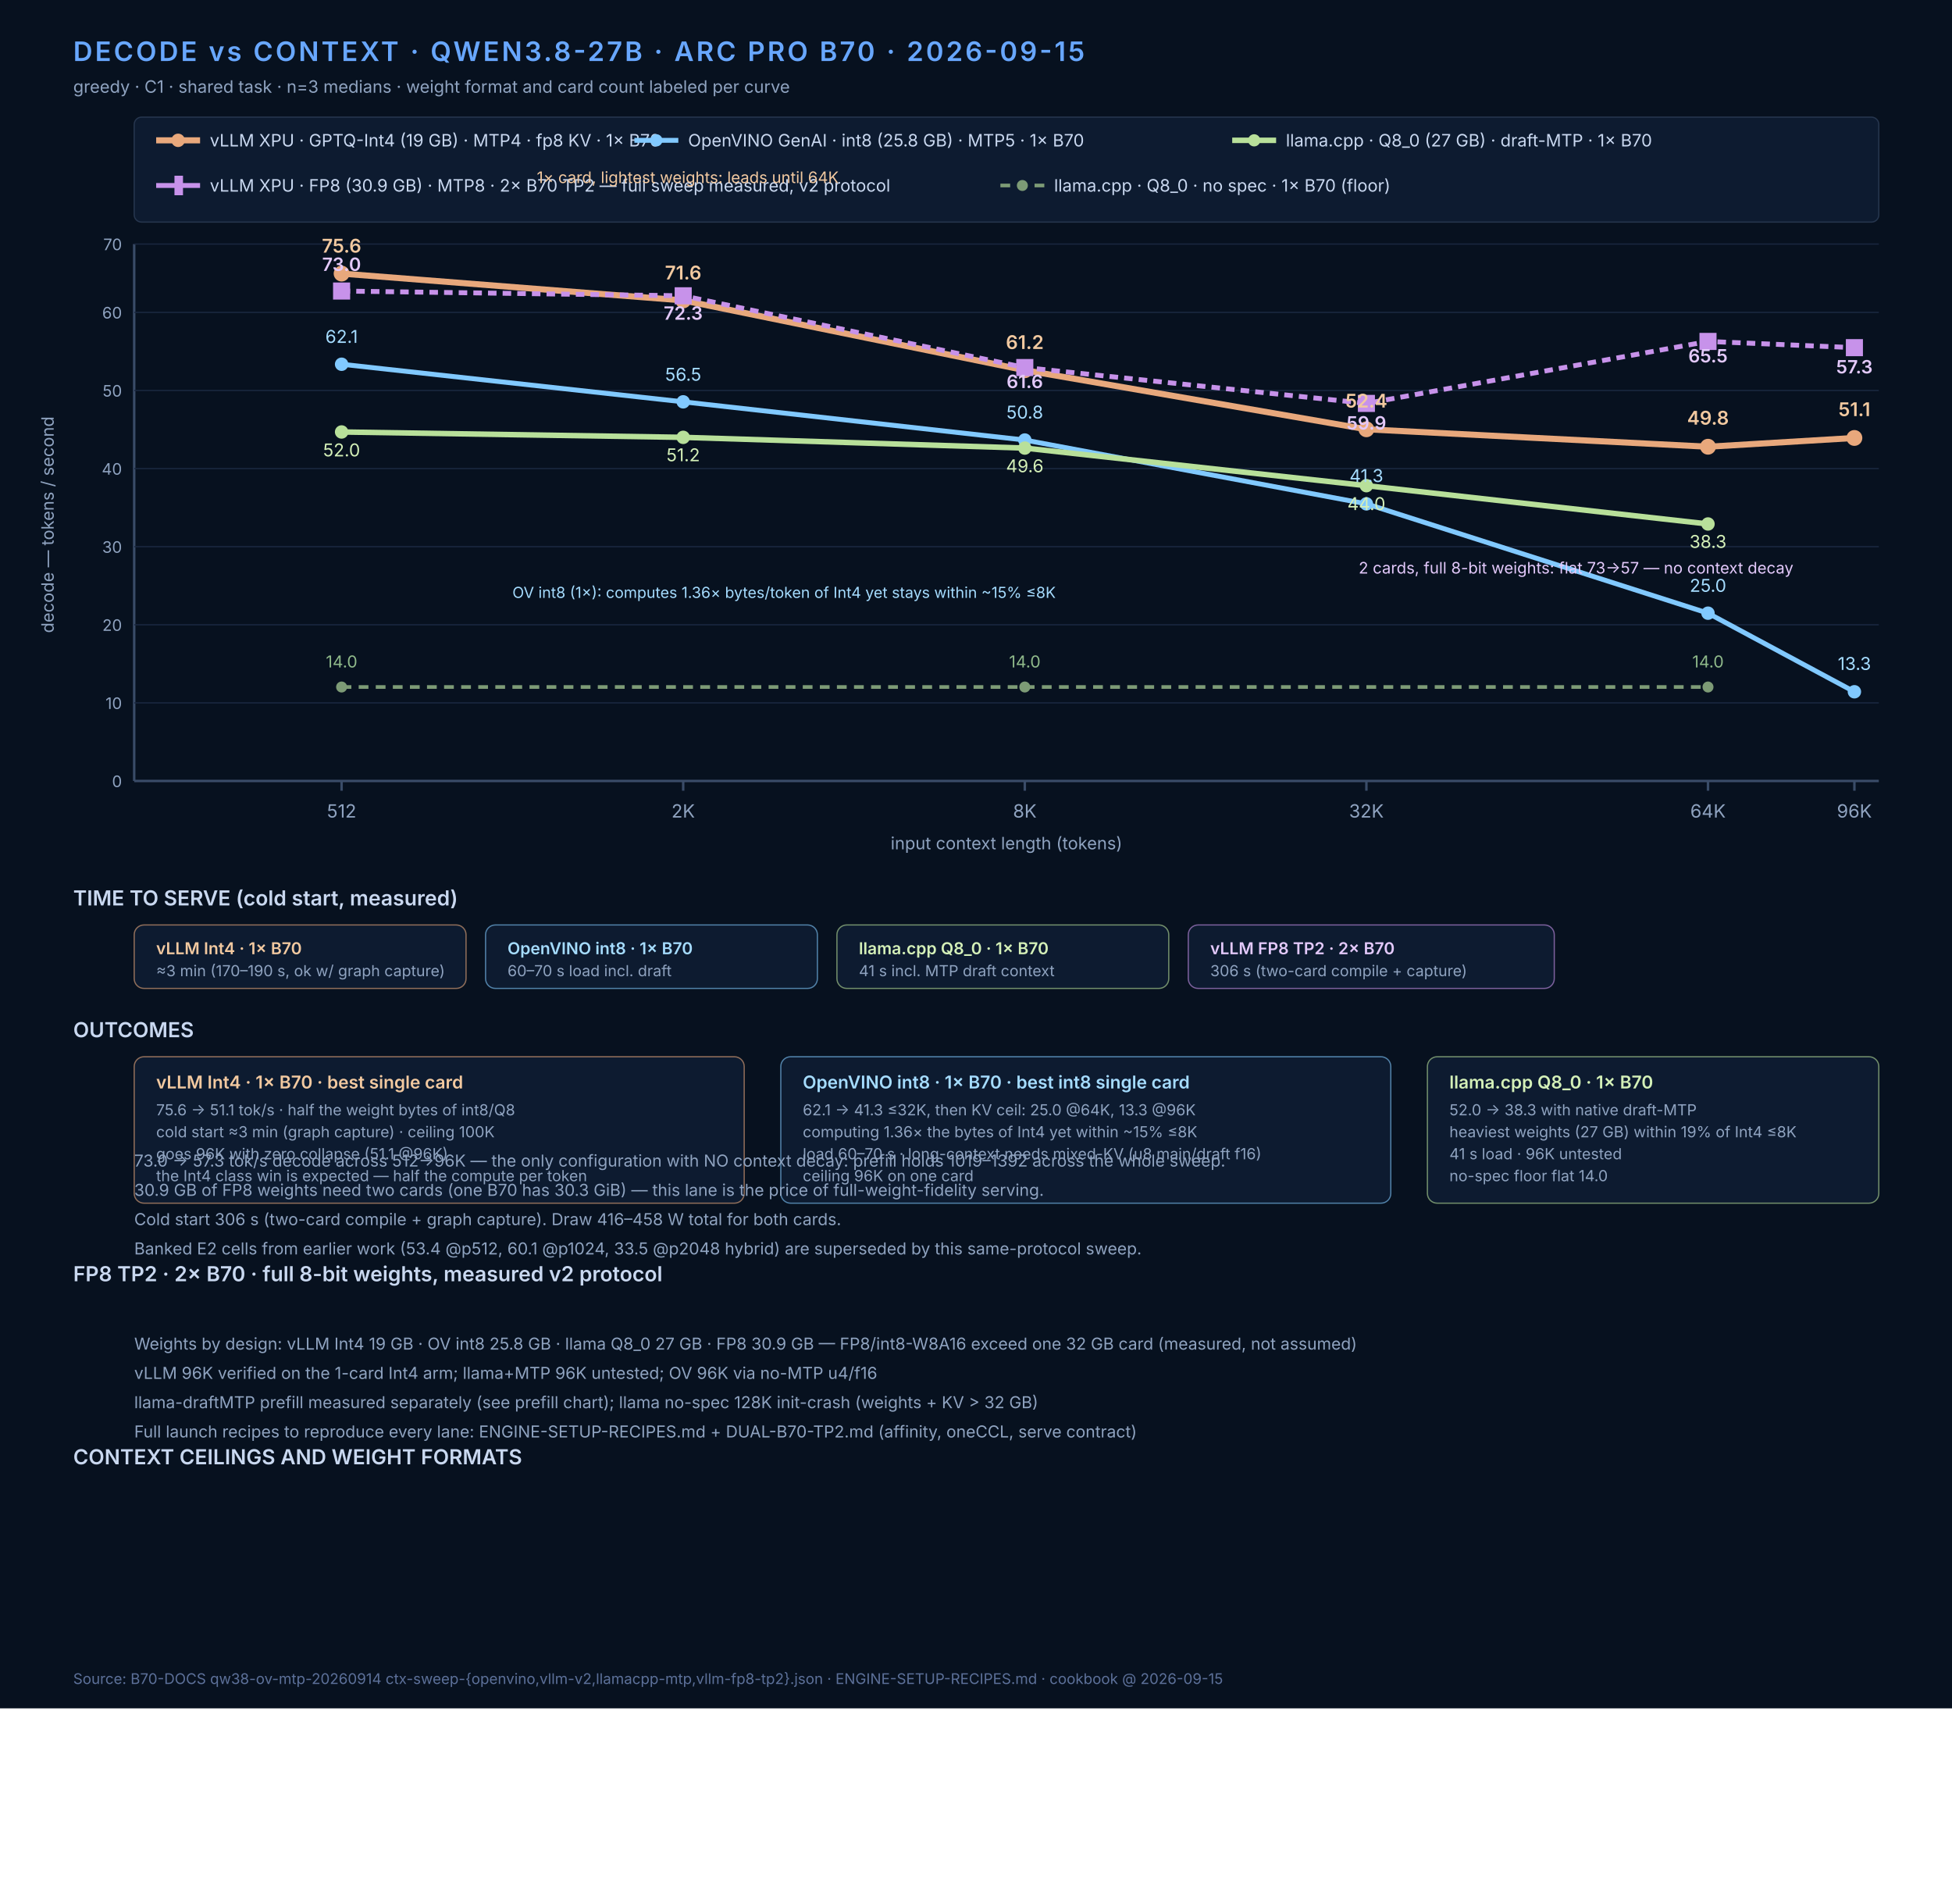
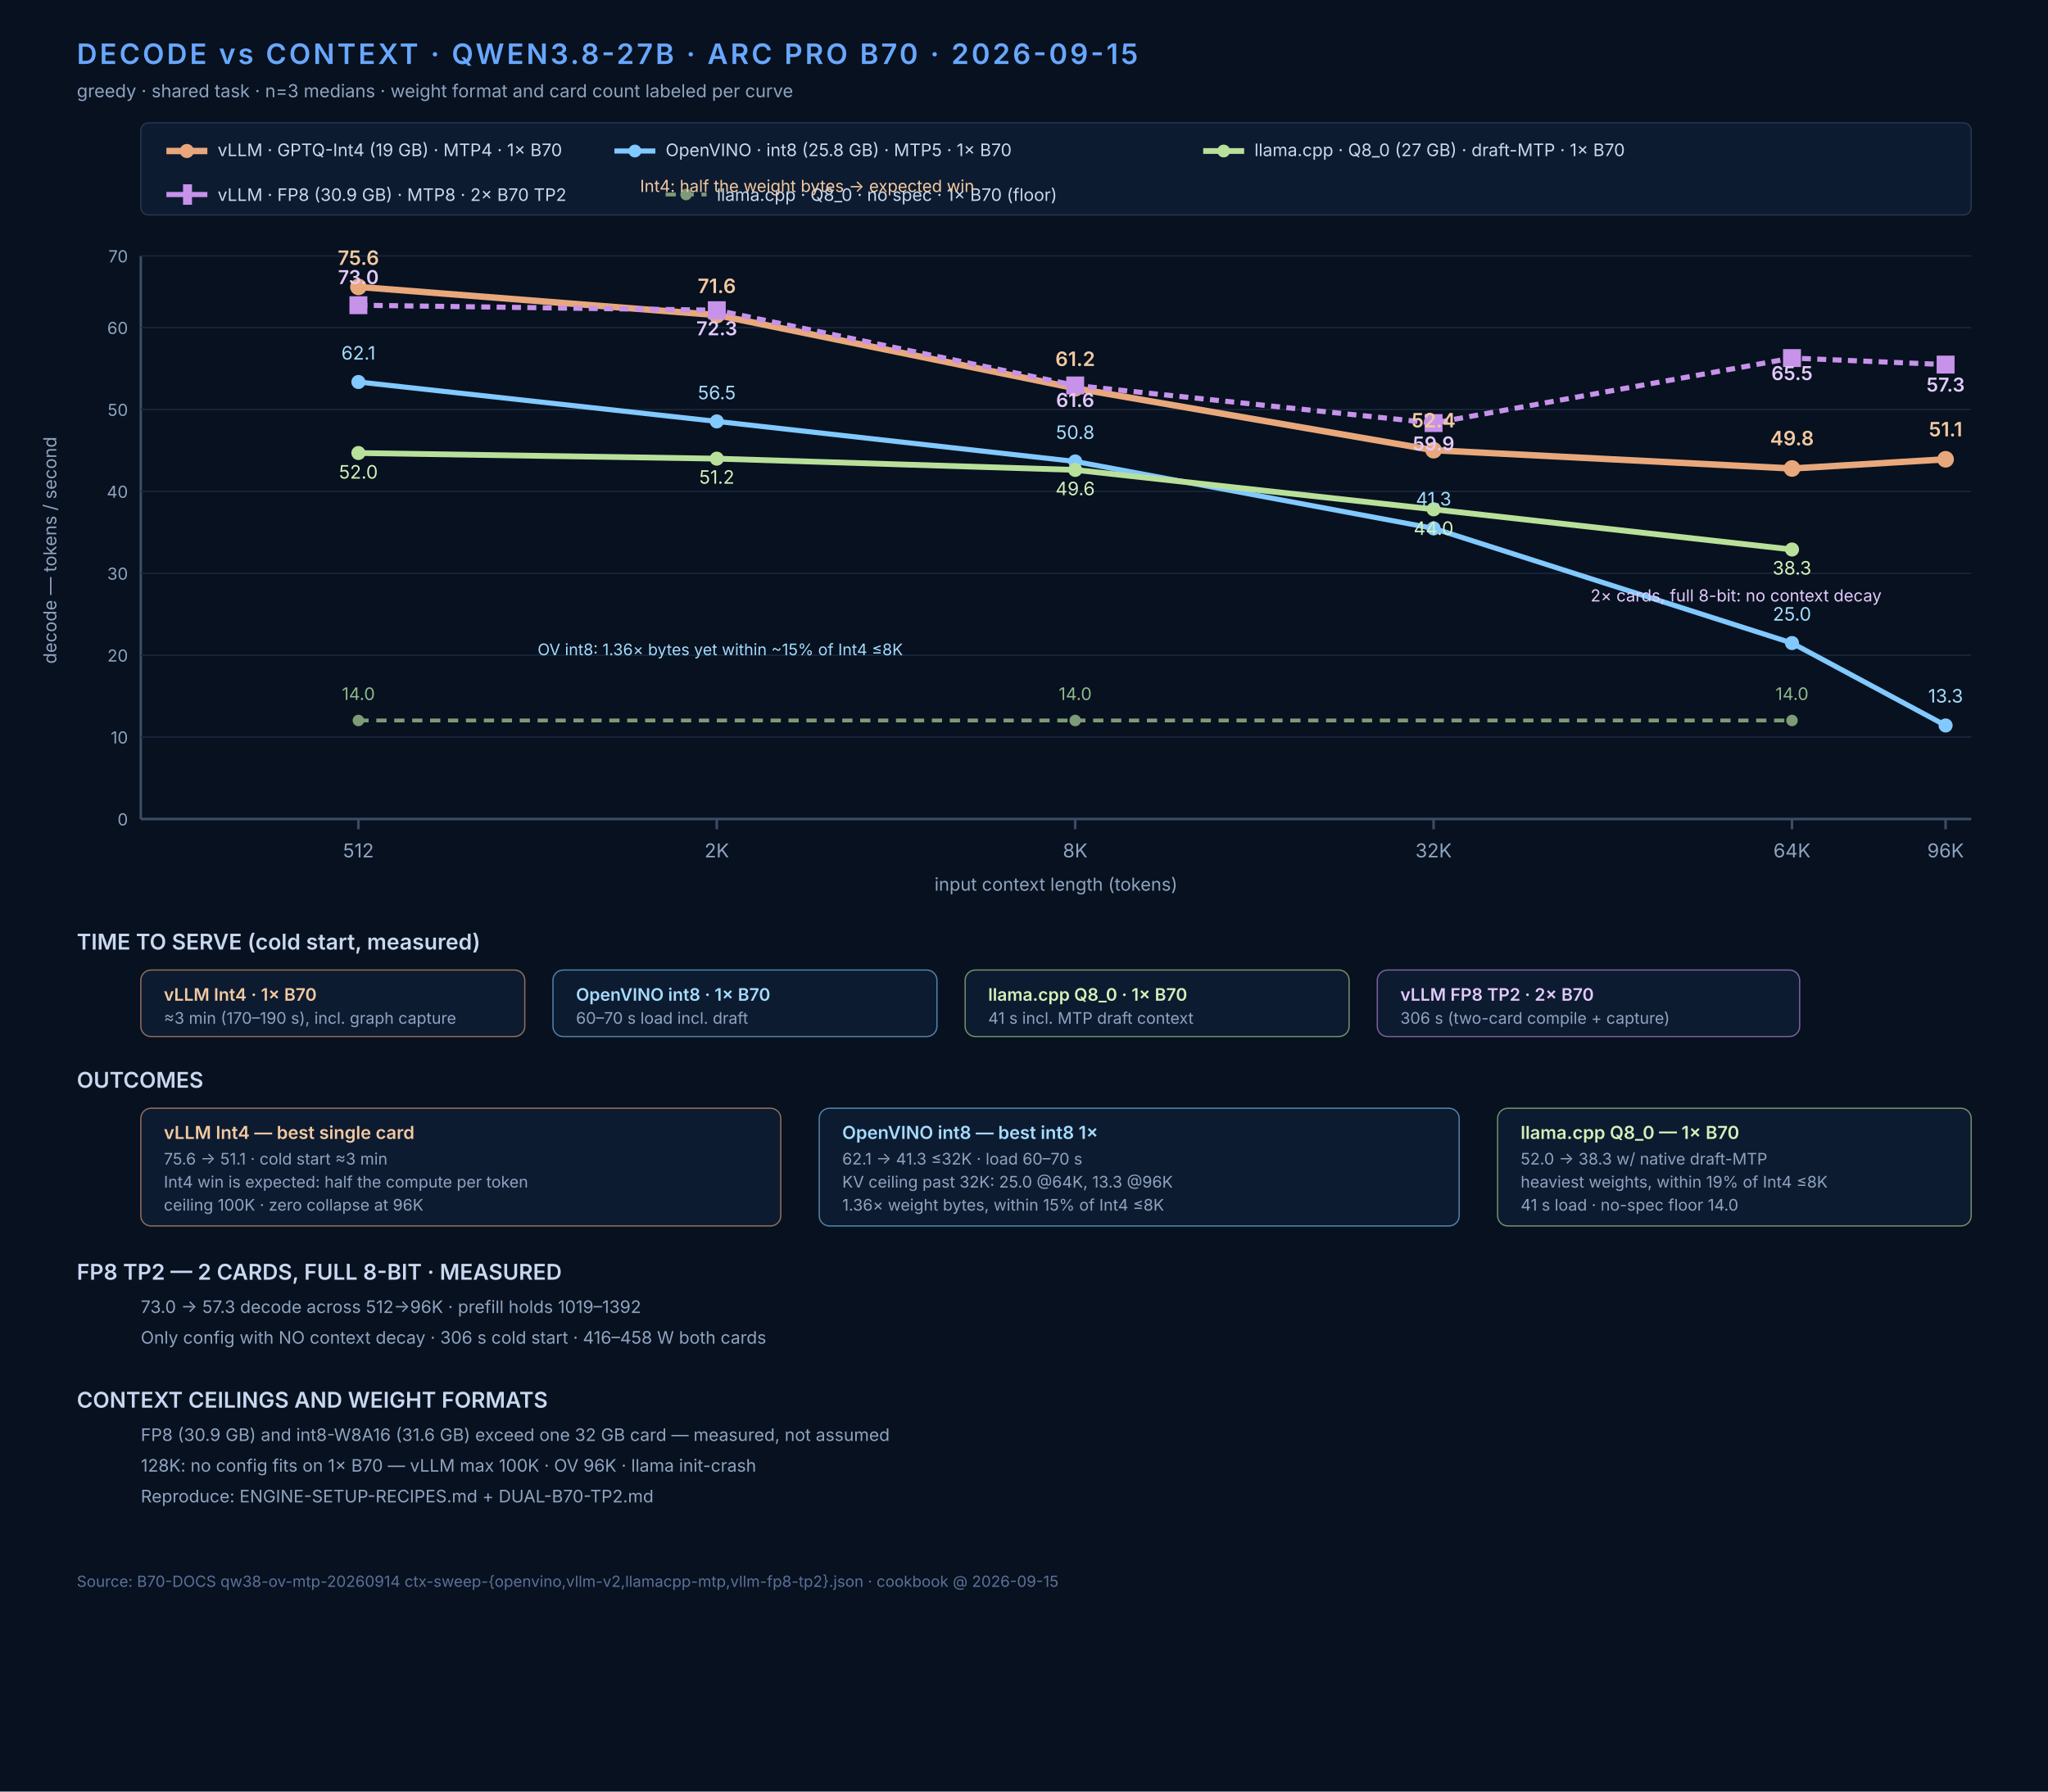
- <svg xmlns="http://www.w3.org/2000/svg" viewBox="0 0 1600 1560" width="1600" height="1560" role="img" aria-labelledby="t d">
+ <svg xmlns="http://www.w3.org/2000/svg" viewBox="0 0 1600 1400" width="1600" height="1400" role="img" aria-labelledby="t d">
  <rect width="1600" height="1400" fill="#07111f" />
  <text x="60" y="50" fill="#68a7ff" font-size="22" font-weight="600" font-family="Segoe UI, Inter, sans-serif" letter-spacing="2">DECODE vs CONTEXT · QWEN3.8-27B · ARC PRO B70 · 2026-09-15</text>
-   <text x="60" y="76" fill="#8fa3c0" font-size="14" font-family="Segoe UI, Inter, sans-serif">greedy · C1 · shared task · n=3 medians · weight format and card count labeled per curve</text>
-   <rect x="110" y="96" width="1430" height="86" rx="6" fill="#0d1b30" stroke="#26364e" />
-   <g font-size="14" font-family="Segoe UI, Inter, sans-serif">
-     <line x1="128" y1="115" x2="164" y2="115" stroke="#e8a87c" stroke-width="5" />
-     <circle cx="146" cy="115" r="5.5" fill="#e8a87c" />
-     <text x="172" y="120" fill="#c9d8f0">vLLM XPU · GPTQ-Int4 (19 GB) · MTP4 · fp8 KV · 1× B70</text>
-     <line x1="520" y1="115" x2="556" y2="115" stroke="#81c9ff" stroke-width="4" />
-     <circle cx="538" cy="115" r="5" fill="#81c9ff" />
-     <text x="564" y="120" fill="#c9d8f0">OpenVINO GenAI · int8 (25.8 GB) · MTP5 · 1× B70</text>
-     <line x1="1010" y1="115" x2="1046" y2="115" stroke="#b8e09a" stroke-width="4.5" />
-     <circle cx="1028" cy="115" r="5" fill="#b8e09a" />
-     <text x="1054" y="120" fill="#c9d8f0">llama.cpp · Q8_0 (27 GB) · draft-MTP · 1× B70</text>
-     <line x1="128" y1="152" x2="164" y2="152" stroke="#c792ea" stroke-width="4" />
+   <text x="60" y="76" fill="#8fa3c0" font-size="14" font-family="Segoe UI, Inter, sans-serif">greedy · shared task · n=3 medians · weight format and card count labeled per curve</text>
+   <rect x="110" y="96" width="1430" height="72" rx="6" fill="#0d1b30" stroke="#26364e" />
+   <g font-size="13.5" font-family="Segoe UI, Inter, sans-serif">
+     <line x1="130" y1="118" x2="162" y2="118" stroke="#e8a87c" stroke-width="5" />
+     <circle cx="146" cy="118" r="5.5" fill="#e8a87c" />
+     <text x="170" y="122" fill="#c9d8f0">vLLM · GPTQ-Int4 (19 GB) · MTP4 · 1× B70</text>
+     <line x1="480" y1="118" x2="512" y2="118" stroke="#81c9ff" stroke-width="4" />
+     <circle cx="496" cy="118" r="5" fill="#81c9ff" />
+     <text x="520" y="122" fill="#c9d8f0">OpenVINO · int8 (25.8 GB) · MTP5 · 1× B70</text>
+     <line x1="940" y1="118" x2="972" y2="118" stroke="#b8e09a" stroke-width="4.5" />
+     <circle cx="956" cy="118" r="5" fill="#b8e09a" />
+     <text x="980" y="122" fill="#c9d8f0">llama.cpp · Q8_0 (27 GB) · draft-MTP · 1× B70</text>
+     <line x1="130" y1="152" x2="162" y2="152" stroke="#c792ea" stroke-width="4" />
    <rect x="143" y="144" width="7" height="16" fill="#c792ea" />
-     <text x="172" y="157" fill="#c9d8f0">vLLM XPU · FP8 (30.9 GB) · MTP8 · 2× B70 TP2 — full sweep measured, v2 protocol</text>
-     <line x1="820" y1="152" x2="856" y2="152" stroke="#7d9b76" stroke-width="3" stroke-dasharray="8,6" />
-     <circle cx="838" cy="152" r="4.5" fill="#7d9b76" />
-     <text x="864" y="157" fill="#c9d8f0">llama.cpp · Q8_0 · no spec · 1× B70 (floor)</text>
+     <text x="170" y="157" fill="#c9d8f0">vLLM · FP8 (30.9 GB) · MTP8 · 2× B70 TP2</text>
+     <line x1="520" y1="152" x2="552" y2="152" stroke="#7d9b76" stroke-width="3" stroke-dasharray="8,6" />
+     <circle cx="536" cy="152" r="4.5" fill="#7d9b76" />
+     <text x="560" y="157" fill="#c9d8f0">llama.cpp · Q8_0 · no spec · 1× B70 (floor)</text>
  </g>
  <line x1="110" y1="640" x2="1540" y2="640" stroke="#3a4c68" stroke-width="2" />
  <line x1="110" y1="200" x2="110" y2="640" stroke="#3a4c68" stroke-width="2" />
  <g stroke="#1a2740" stroke-width="1">
    <line x1="110" y1="576" x2="1540" y2="576" />
    <line x1="110" y1="512" x2="1540" y2="512" />
    <line x1="110" y1="448" x2="1540" y2="448" />
    <line x1="110" y1="384" x2="1540" y2="384" />
    <line x1="110" y1="320" x2="1540" y2="320" />
    <line x1="110" y1="256" x2="1540" y2="256" />
    <line x1="110" y1="200" x2="1540" y2="200" />
  </g>
  <g fill="#8fa3c0" font-size="13" font-family="Segoe UI, Inter, sans-serif" text-anchor="end">
    <text x="100" y="645">0</text>
    <text x="100" y="581">10</text>
    <text x="100" y="517">20</text>
    <text x="100" y="453">30</text>
    <text x="100" y="389">40</text>
    <text x="100" y="325">50</text>
    <text x="100" y="261">60</text>
    <text x="100" y="205">70</text>
  </g>
  <text x="44" y="430" fill="#8fa3c0" font-size="14" font-family="Segoe UI, Inter, sans-serif" transform="rotate(-90 44 430)" text-anchor="middle">decode — tokens / second</text>
  <g stroke="#3a4c68" stroke-width="2">
    <line x1="280" y1="640" x2="280" y2="648" />
    <line x1="560" y1="640" x2="560" y2="648" />
    <line x1="840" y1="640" x2="840" y2="648" />
    <line x1="1120" y1="640" x2="1120" y2="648" />
    <line x1="1400" y1="640" x2="1400" y2="648" />
    <line x1="1520" y1="640" x2="1520" y2="648" />
  </g>
  <g fill="#8fa3c0" font-size="15" font-family="Segoe UI, Inter, sans-serif" text-anchor="middle">
    <text x="280" y="670">512</text>
    <text x="560" y="670">2K</text>
    <text x="840" y="670">8K</text>
    <text x="1120" y="670">32K</text>
    <text x="1400" y="670">64K</text>
    <text x="1520" y="670">96K</text>
  </g>
  <text x="825" y="696" fill="#8fa3c0" font-size="14" font-family="Segoe UI, Inter, sans-serif" text-anchor="middle">input context length (tokens)</text>
  <polyline points="280,224.2 560,246.2 840,303.4 1120,351.8 1400,366.1 1520,358.9" fill="none" stroke="#e8a87c" stroke-width="5" />
  <g fill="#e8a87c">
    <circle cx="280" cy="224.2" r="6.5" />
    <circle cx="560" cy="246.2" r="6.5" />
    <circle cx="840" cy="303.4" r="6.5" />
    <circle cx="1120" cy="351.8" r="6.5" />
    <circle cx="1400" cy="366.1" r="6.5" />
    <circle cx="1520" cy="358.9" r="6.5" />
  </g>
  <polyline points="280,298.5 560,329.3 840,360.6 1120,412.9 1400,502.5 1520,566.9" fill="none" stroke="#81c9ff" stroke-width="4" />
  <g fill="#81c9ff">
    <circle cx="280" cy="298.5" r="5.5" />
    <circle cx="560" cy="329.3" r="5.5" />
    <circle cx="840" cy="360.6" r="5.5" />
    <circle cx="1120" cy="412.9" r="5.5" />
    <circle cx="1400" cy="502.5" r="5.5" />
    <circle cx="1520" cy="566.9" r="5.5" />
  </g>
  <polyline points="280,354 560,358.4 840,367.2 1120,398 1400,429.4" fill="none" stroke="#b8e09a" stroke-width="4.5" />
  <g fill="#b8e09a">
    <circle cx="280" cy="354" r="5.5" />
    <circle cx="560" cy="358.4" r="5.5" />
    <circle cx="840" cy="367.2" r="5.5" />
    <circle cx="1120" cy="398" r="5.5" />
    <circle cx="1400" cy="429.4" r="5.5" />
  </g>
  <polyline points="280,563 560,563 840,563 1120,563 1400,563" fill="none" stroke="#7d9b76" stroke-width="3" stroke-dasharray="8,6" />
  <g fill="#7d9b76">
    <circle cx="280" cy="563" r="4.5" />
    <circle cx="840" cy="563" r="4.5" />
    <circle cx="1400" cy="563" r="4.5" />
  </g>
  <polyline points="280,238.5 560,242.4 840,301.2 1120,330.6 1400,279.8 1520,284.9" fill="none" stroke="#c792ea" stroke-width="4" stroke-dasharray="7,5" />
  <g fill="#c792ea">
    <rect x="273" y="231.5" width="14" height="14" />
    <rect x="553" y="235.4" width="14" height="14" />
    <rect x="833" y="294.2" width="14" height="14" />
    <rect x="1113" y="323.6" width="14" height="14" />
    <rect x="1393" y="272.8" width="14" height="14" />
    <rect x="1513" y="277.9" width="14" height="14" />
  </g>
  <g fill="#f2c9a0" font-size="15.5" font-weight="600" font-family="Segoe UI, Inter, sans-serif" text-anchor="middle">
    <text x="280" y="207">75.6</text>
    <text x="560" y="229">71.6</text>
    <text x="840" y="286">61.2</text>
    <text x="1120" y="334">52.4</text>
    <text x="1400" y="348">49.8</text>
    <text x="1520" y="341">51.1</text>
  </g>
  <g fill="#a5dcff" font-size="14.5" font-family="Segoe UI, Inter, sans-serif" text-anchor="middle">
    <text x="280" y="281">62.1</text>
    <text x="560" y="312">56.5</text>
    <text x="840" y="343">50.8</text>
    <text x="1120" y="395">41.3</text>
    <text x="1400" y="485">25.0</text>
    <text x="1520" y="549">13.3</text>
  </g>
  <g fill="#d4f0b8" font-size="14.5" font-family="Segoe UI, Inter, sans-serif" text-anchor="middle">
    <text x="280" y="374">52.0</text>
    <text x="560" y="378">51.2</text>
    <text x="840" y="387">49.6</text>
    <text x="1120" y="418">44.0</text>
    <text x="1400" y="449">38.3</text>
  </g>
  <g fill="#8fb98a" font-size="13.5" font-family="Segoe UI, Inter, sans-serif" text-anchor="middle">
    <text x="280" y="547">14.0</text>
    <text x="840" y="547">14.0</text>
    <text x="1400" y="547">14.0</text>
  </g>
  <g fill="#e3c9fb" font-size="15" font-weight="600" font-family="Segoe UI, Inter, sans-serif" text-anchor="middle">
    <text x="280" y="222">73.0</text>
    <text x="560" y="262">72.3</text>
    <text x="840" y="318">61.6</text>
    <text x="1120" y="352">59.9</text>
    <text x="1400" y="297">65.5</text>
    <text x="1520" y="306">57.3</text>
  </g>
-   <text x="440" y="150" fill="#f2c9a0" font-size="13" font-family="Segoe UI, Inter, sans-serif">1× card, lightest weights: leads until 64K</text>
-   <text x="1470" y="470" fill="#e3c9fb" font-size="13" font-family="Segoe UI, Inter, sans-serif" text-anchor="end">2 cards, full 8-bit weights: flat 73→57 — no context decay</text>
-   <text x="420" y="490" fill="#a5dcff" font-size="12.5" font-family="Segoe UI, Inter, sans-serif">OV int8 (1×): computes 1.36× bytes/token of Int4 yet stays within ~15% ≤8K</text>
+   <text x="500" y="150" fill="#f2c9a0" font-size="13" font-family="Segoe UI, Inter, sans-serif">Int4: half the weight bytes -&gt; expected win</text>
+   <text x="1470" y="470" fill="#e3c9fb" font-size="13" font-family="Segoe UI, Inter, sans-serif" text-anchor="end">2× cards, full 8-bit: no context decay</text>
+   <text x="420" y="512" fill="#a5dcff" font-size="12.5" font-family="Segoe UI, Inter, sans-serif">OV int8: 1.36× bytes yet within ~15% of Int4 ≤8K</text>
  <text x="60" y="742" fill="#c9d8f0" font-size="17" font-weight="600" font-family="Segoe UI, Inter, sans-serif">TIME TO SERVE (cold start, measured)</text>
  <g font-size="14" font-family="Segoe UI, Inter, sans-serif">
-     <rect x="110" y="758" width="272" height="52" rx="8" fill="#0d1b30" stroke="#e8a87c" stroke-opacity="0.6" />
+     <rect x="110" y="758" width="300" height="52" rx="8" fill="#0d1b30" stroke="#e8a87c" stroke-opacity="0.6" />
    <text x="128" y="782" fill="#f2c9a0" font-size="13.5" font-weight="600">vLLM Int4 · 1× B70</text>
-     <text x="128" y="800" fill="#8fa3c0" font-size="12.5">≈3 min (170–190 s, ok w/ graph capture)</text>
-     <rect x="398" y="758" width="272" height="52" rx="8" fill="#0d1b30" stroke="#81c9ff" stroke-opacity="0.6" />
-     <text x="416" y="782" fill="#a5dcff" font-size="13.5" font-weight="600">OpenVINO int8 · 1× B70</text>
-     <text x="416" y="800" fill="#8fa3c0" font-size="12.5">60–70 s load incl. draft</text>
-     <rect x="686" y="758" width="272" height="52" rx="8" fill="#0d1b30" stroke="#b8e09a" stroke-opacity="0.6" />
-     <text x="704" y="782" fill="#d4f0b8" font-size="13.5" font-weight="600">llama.cpp Q8_0 · 1× B70</text>
-     <text x="704" y="800" fill="#8fa3c0" font-size="12.5">41 s incl. MTP draft context</text>
-     <rect x="974" y="758" width="300" height="52" rx="8" fill="#0d1b30" stroke="#c792ea" stroke-opacity="0.6" />
-     <text x="992" y="782" fill="#e3c9fb" font-size="13.5" font-weight="600">vLLM FP8 TP2 · 2× B70</text>
-     <text x="992" y="800" fill="#8fa3c0" font-size="12.5">306 s (two-card compile + capture)</text>
+     <text x="128" y="800" fill="#8fa3c0" font-size="12.5">≈3 min (170–190 s), incl. graph capture</text>
+     <rect x="432" y="758" width="300" height="52" rx="8" fill="#0d1b30" stroke="#81c9ff" stroke-opacity="0.6" />
+     <text x="450" y="782" fill="#a5dcff" font-size="13.5" font-weight="600">OpenVINO int8 · 1× B70</text>
+     <text x="450" y="800" fill="#8fa3c0" font-size="12.5">60–70 s load incl. draft</text>
+     <rect x="754" y="758" width="300" height="52" rx="8" fill="#0d1b30" stroke="#b8e09a" stroke-opacity="0.6" />
+     <text x="772" y="782" fill="#d4f0b8" font-size="13.5" font-weight="600">llama.cpp Q8_0 · 1× B70</text>
+     <text x="772" y="800" fill="#8fa3c0" font-size="12.5">41 s incl. MTP draft context</text>
+     <rect x="1076" y="758" width="330" height="52" rx="8" fill="#0d1b30" stroke="#c792ea" stroke-opacity="0.6" />
+     <text x="1094" y="782" fill="#e3c9fb" font-size="13.5" font-weight="600">vLLM FP8 TP2 · 2× B70</text>
+     <text x="1094" y="800" fill="#8fa3c0" font-size="12.5">306 s (two-card compile + capture)</text>
  </g>
  <text x="60" y="850" fill="#c9d8f0" font-size="17" font-weight="600" font-family="Segoe UI, Inter, sans-serif">OUTCOMES</text>
  <g font-family="Segoe UI, Inter, sans-serif">
-     <rect x="110" y="866" width="500" height="120" rx="8" fill="#0d1b30" stroke="#e8a87c" stroke-opacity="0.6" />
-     <text x="128" y="892" fill="#f2c9a0" font-size="14.5" font-weight="600">vLLM Int4 · 1× B70 · best single card</text>
-     <text x="128" y="914" fill="#8fa3c0" font-size="12.5">75.6 → 51.1 tok/s · half the weight bytes of int8/Q8</text>
-     <text x="128" y="932" fill="#8fa3c0" font-size="12.5">cold start ≈3 min (graph capture) · ceiling 100K</text>
-     <text x="128" y="950" fill="#8fa3c0" font-size="12.5">goes 96K with zero collapse (51.1 @96K)</text>
-     <text x="128" y="968" fill="#8fa3c0" font-size="12.5">the Int4 class win is expected — half the compute per token</text>
-     <rect x="640" y="866" width="500" height="120" rx="8" fill="#0d1b30" stroke="#81c9ff" stroke-opacity="0.6" />
-     <text x="658" y="892" fill="#a5dcff" font-size="14.5" font-weight="600">OpenVINO int8 · 1× B70 · best int8 single card</text>
-     <text x="658" y="914" fill="#8fa3c0" font-size="12.5">62.1 → 41.3 ≤32K, then KV ceil: 25.0 @64K, 13.3 @96K</text>
-     <text x="658" y="932" fill="#8fa3c0" font-size="12.5">computing 1.36× the bytes of Int4 yet within ~15% ≤8K</text>
-     <text x="658" y="950" fill="#8fa3c0" font-size="12.5">load 60–70 s · long-context needs mixed-KV (u8 main/draft f16)</text>
-     <text x="658" y="968" fill="#8fa3c0" font-size="12.5">ceiling 96K on one card</text>
-     <rect x="1170" y="866" width="370" height="120" rx="8" fill="#0d1b30" stroke="#b8e09a" stroke-opacity="0.6" />
-     <text x="1188" y="892" fill="#d4f0b8" font-size="14.5" font-weight="600">llama.cpp Q8_0 · 1× B70</text>
-     <text x="1188" y="914" fill="#8fa3c0" font-size="12.5">52.0 → 38.3 with native draft-MTP</text>
-     <text x="1188" y="932" fill="#8fa3c0" font-size="12.5">heaviest weights (27 GB) within 19% of Int4 ≤8K</text>
-     <text x="1188" y="950" fill="#8fa3c0" font-size="12.5">41 s load · 96K untested</text>
-     <text x="1188" y="968" fill="#8fa3c0" font-size="12.5">no-spec floor flat 14.0</text>
+     <rect x="110" y="866" width="500" height="92" rx="8" fill="#0d1b30" stroke="#e8a87c" stroke-opacity="0.6" />
+     <text x="128" y="890" fill="#f2c9a0" font-size="14" font-weight="600">vLLM Int4 — best single card</text>
+     <text x="128" y="910" fill="#8fa3c0" font-size="12.5">75.6 -&gt; 51.1 · cold start ≈3 min</text>
+     <text x="128" y="928" fill="#8fa3c0" font-size="12.5">Int4 win is expected: half the compute per token</text>
+     <text x="128" y="946" fill="#8fa3c0" font-size="12.5">ceiling 100K · zero collapse at 96K</text>
+     <rect x="640" y="866" width="500" height="92" rx="8" fill="#0d1b30" stroke="#81c9ff" stroke-opacity="0.6" />
+     <text x="658" y="890" fill="#a5dcff" font-size="14" font-weight="600">OpenVINO int8 — best int8 1×</text>
+     <text x="658" y="910" fill="#8fa3c0" font-size="12.5">62.1 -&gt; 41.3 ≤32K · load 60–70 s</text>
+     <text x="658" y="928" fill="#8fa3c0" font-size="12.5">KV ceiling past 32K: 25.0 @64K, 13.3 @96K</text>
+     <text x="658" y="946" fill="#8fa3c0" font-size="12.5">1.36× weight bytes, within 15% of Int4 ≤8K</text>
+     <rect x="1170" y="866" width="370" height="92" rx="8" fill="#0d1b30" stroke="#b8e09a" stroke-opacity="0.6" />
+     <text x="1188" y="890" fill="#d4f0b8" font-size="14" font-weight="600">llama.cpp Q8_0 — 1× B70</text>
+     <text x="1188" y="910" fill="#8fa3c0" font-size="12.5">52.0 -&gt; 38.3 w/ native draft-MTP</text>
+     <text x="1188" y="928" fill="#8fa3c0" font-size="12.5">heaviest weights, within 19% of Int4 ≤8K</text>
+     <text x="1188" y="946" fill="#8fa3c0" font-size="12.5">41 s load · no-spec floor 14.0</text>
  </g>
-   <text x="60" y="1050" fill="#c9d8f0" font-size="17" font-weight="600" font-family="Segoe UI, Inter, sans-serif">FP8 TP2 · 2× B70 · full 8-bit weights, measured v2 protocol</text>
+   <text x="60" y="1000" fill="#c9d8f0" font-size="17" font-weight="600" font-family="Segoe UI, Inter, sans-serif">FP8 TP2 — 2 CARDS, FULL 8-BIT · MEASURED</text>
  <g fill="#8fa3c0" font-size="13.5" font-family="Segoe UI, Inter, sans-serif">
-     <text x="110" y="956">73.0 → 57.3 tok/s decode across 512→96K — the only configuration with NO context decay: prefill holds 1019–1392 across the whole sweep.</text>
-     <text x="110" y="980">30.9 GB of FP8 weights need two cards (one B70 has 30.3 GiB) — this lane is the price of full-weight-fidelity serving.</text>
-     <text x="110" y="1004">Cold start 306 s (two-card compile + graph capture). Draw 416–458 W total for both cards.</text>
-     <text x="110" y="1028">Banked E2 cells from earlier work (53.4 @p512, 60.1 @p1024, 33.5 @p2048 hybrid) are superseded by this same-protocol sweep.</text>
+     <text x="110" y="1026">73.0 -&gt; 57.3 decode across 512→96K · prefill holds 1019–1392</text>
+     <text x="110" y="1050">Only config with NO context decay · 306 s cold start · 416–458 W both cards</text>
  </g>
-   <text x="60" y="1200" fill="#c9d8f0" font-size="17" font-weight="600" font-family="Segoe UI, Inter, sans-serif">CONTEXT CEILINGS AND WEIGHT FORMATS</text>
+   <text x="60" y="1100" fill="#c9d8f0" font-size="17" font-weight="600" font-family="Segoe UI, Inter, sans-serif">CONTEXT CEILINGS AND WEIGHT FORMATS</text>
  <g fill="#8fa3c0" font-size="13.5" font-family="Segoe UI, Inter, sans-serif">
-     <text x="110" y="1106">Weights by design: vLLM Int4 19 GB · OV int8 25.8 GB · llama Q8_0 27 GB · FP8 30.9 GB — FP8/int8-W8A16 exceed one 32 GB card (measured, not assumed)</text>
-     <text x="110" y="1130">vLLM 96K verified on the 1-card Int4 arm; llama+MTP 96K untested; OV 96K via no-MTP u4/f16</text>
-     <text x="110" y="1154">llama-draftMTP prefill measured separately (see prefill chart); llama no-spec 128K init-crash (weights + KV &gt; 32 GB)</text>
-     <text x="110" y="1178">Full launch recipes to reproduce every lane: ENGINE-SETUP-RECIPES.md + DUAL-B70-TP2.md (affinity, oneCCL, serve contract)</text>
+     <text x="110" y="1126">FP8 (30.9 GB) and int8-W8A16 (31.6 GB) exceed one 32 GB card — measured, not assumed</text>
+     <text x="110" y="1150">128K: no config fits on 1× B70 — vLLM max 100K · OV 96K · llama init-crash</text>
+     <text x="110" y="1174">Reproduce: ENGINE-SETUP-RECIPES.md + DUAL-B70-TP2.md</text>
  </g>
-   <text x="60" y="1380" fill="#5c7099" font-size="12" font-family="Segoe UI, Inter, sans-serif">Source: B70-DOCS qw38-ov-mtp-20260914 ctx-sweep-{openvino,vllm-v2,llamacpp-mtp,vllm-fp8-tp2}.json · ENGINE-SETUP-RECIPES.md · cookbook @ 2026-09-15</text>
+   <text x="60" y="1240" fill="#5c7099" font-size="12" font-family="Segoe UI, Inter, sans-serif">Source: B70-DOCS qw38-ov-mtp-20260914 ctx-sweep-{openvino,vllm-v2,llamacpp-mtp,vllm-fp8-tp2}.json · cookbook @ 2026-09-15</text>
</svg>
